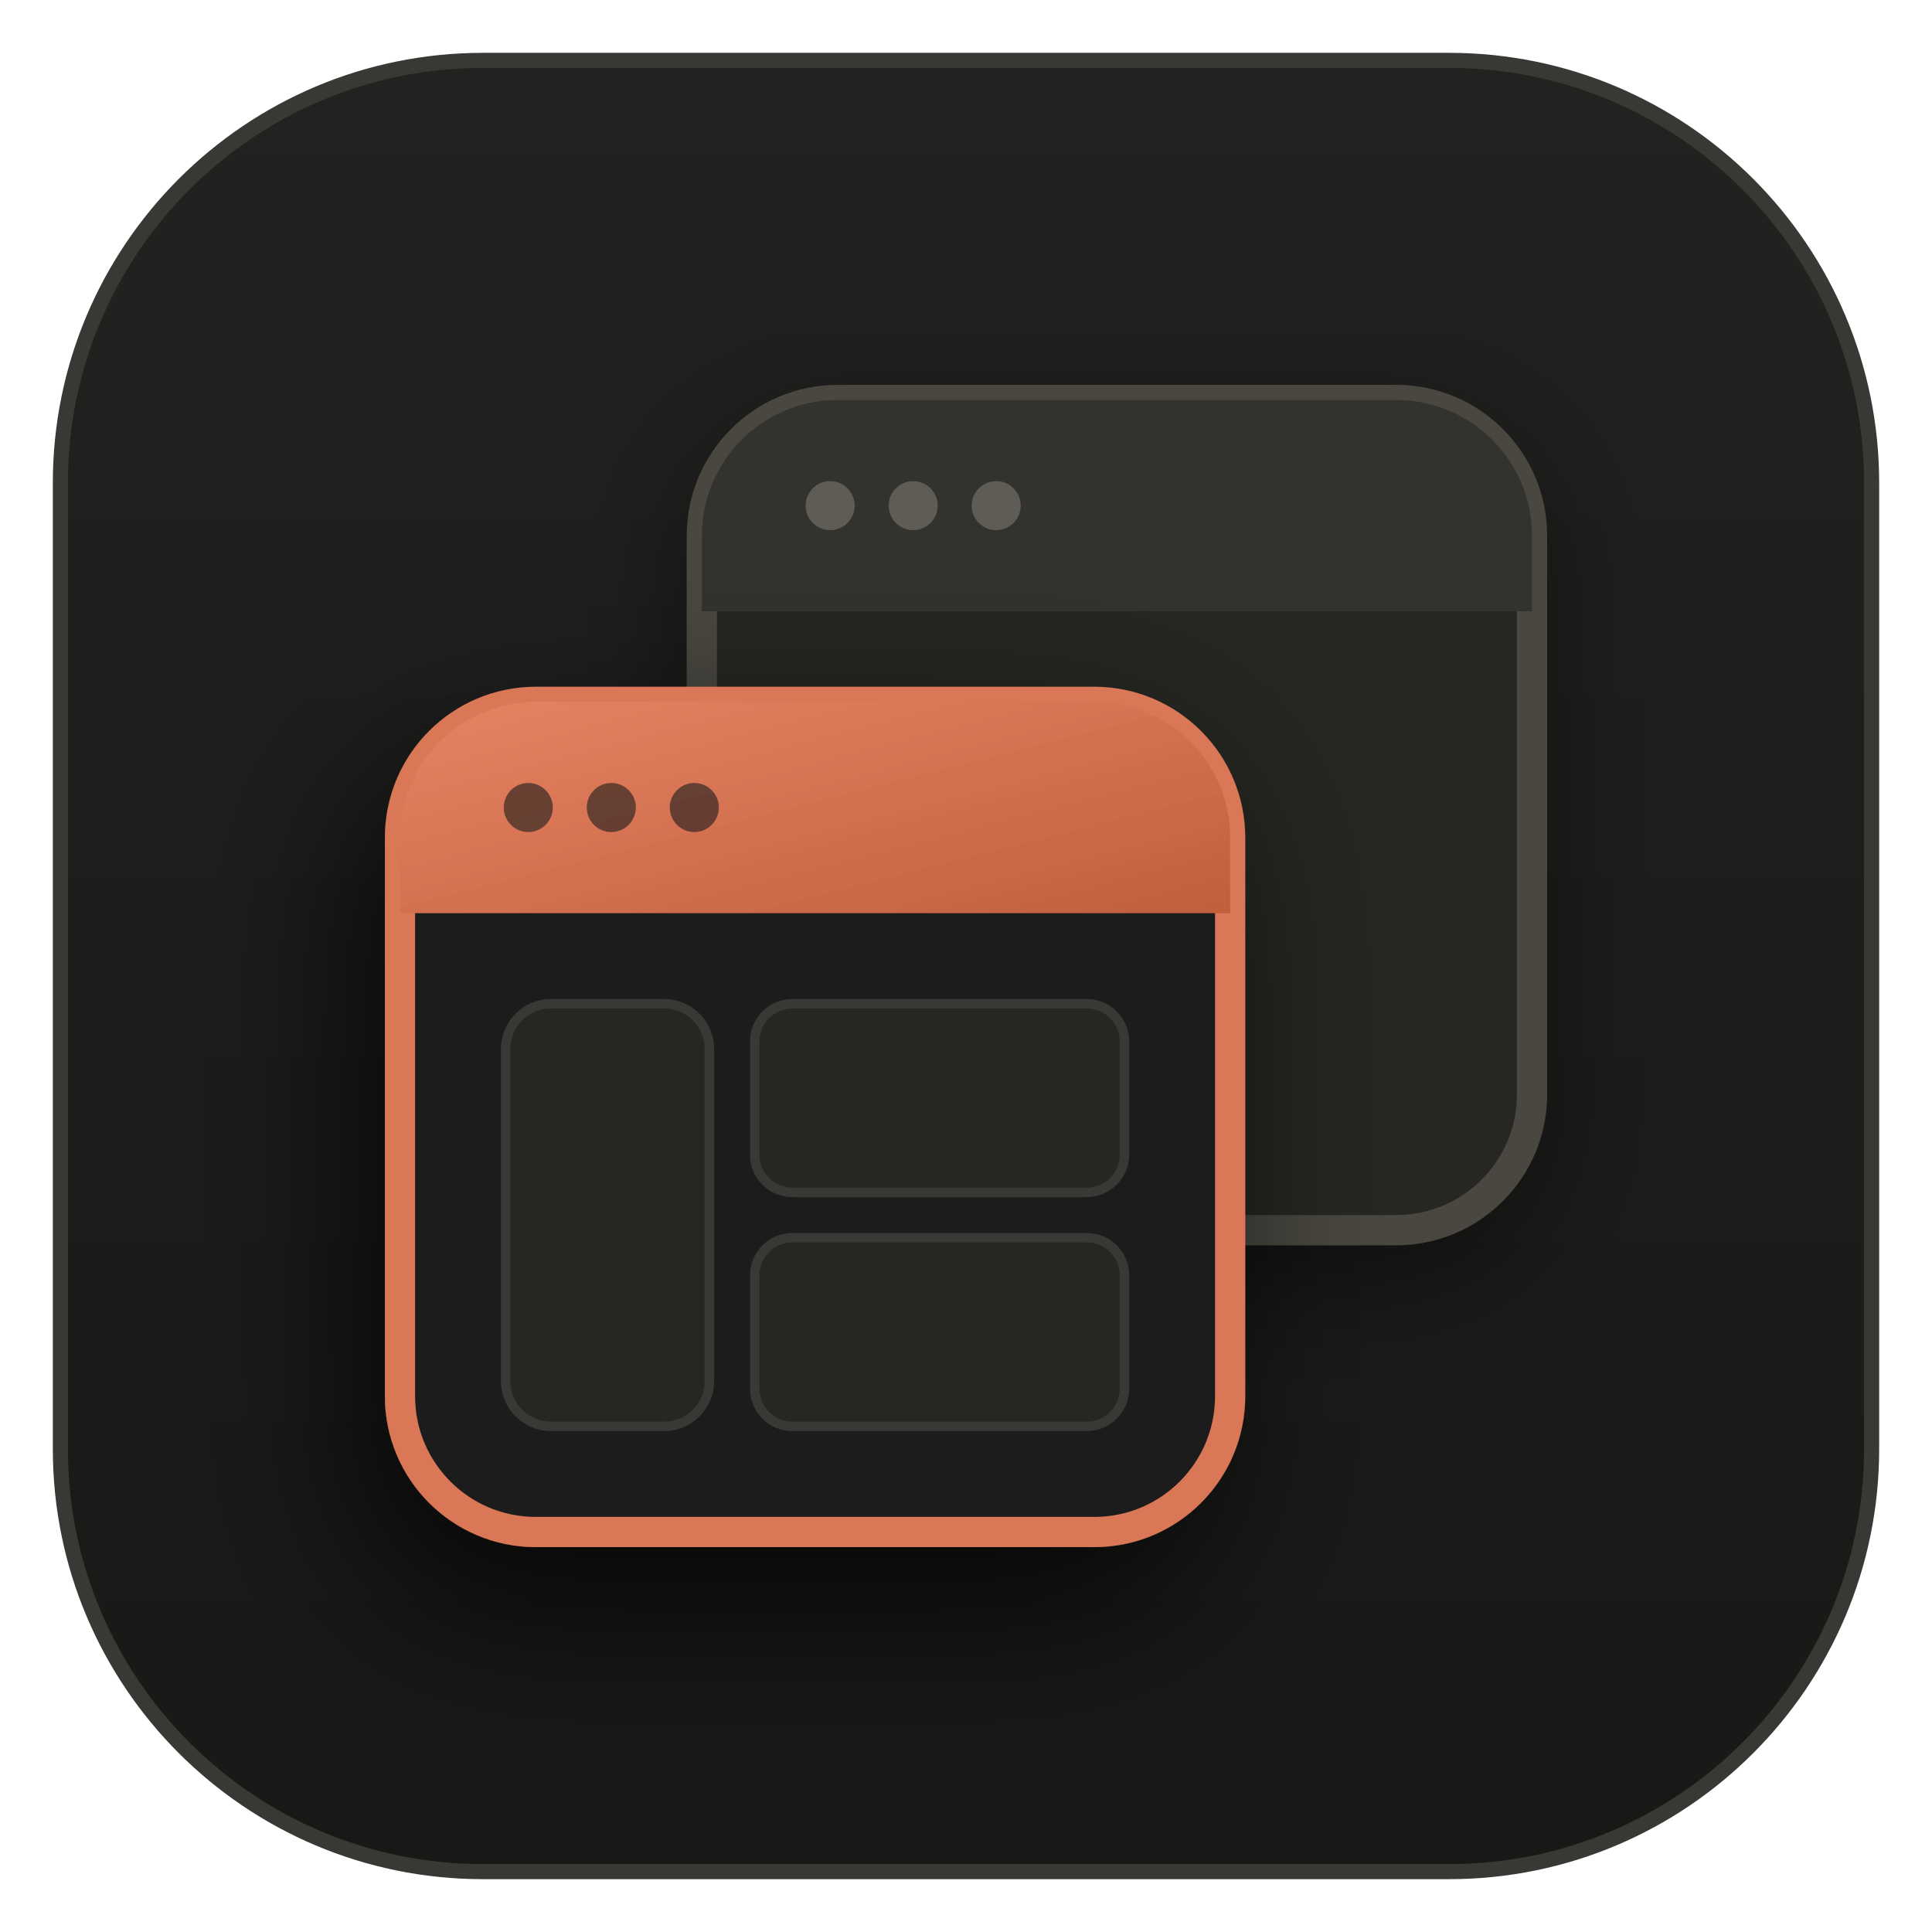
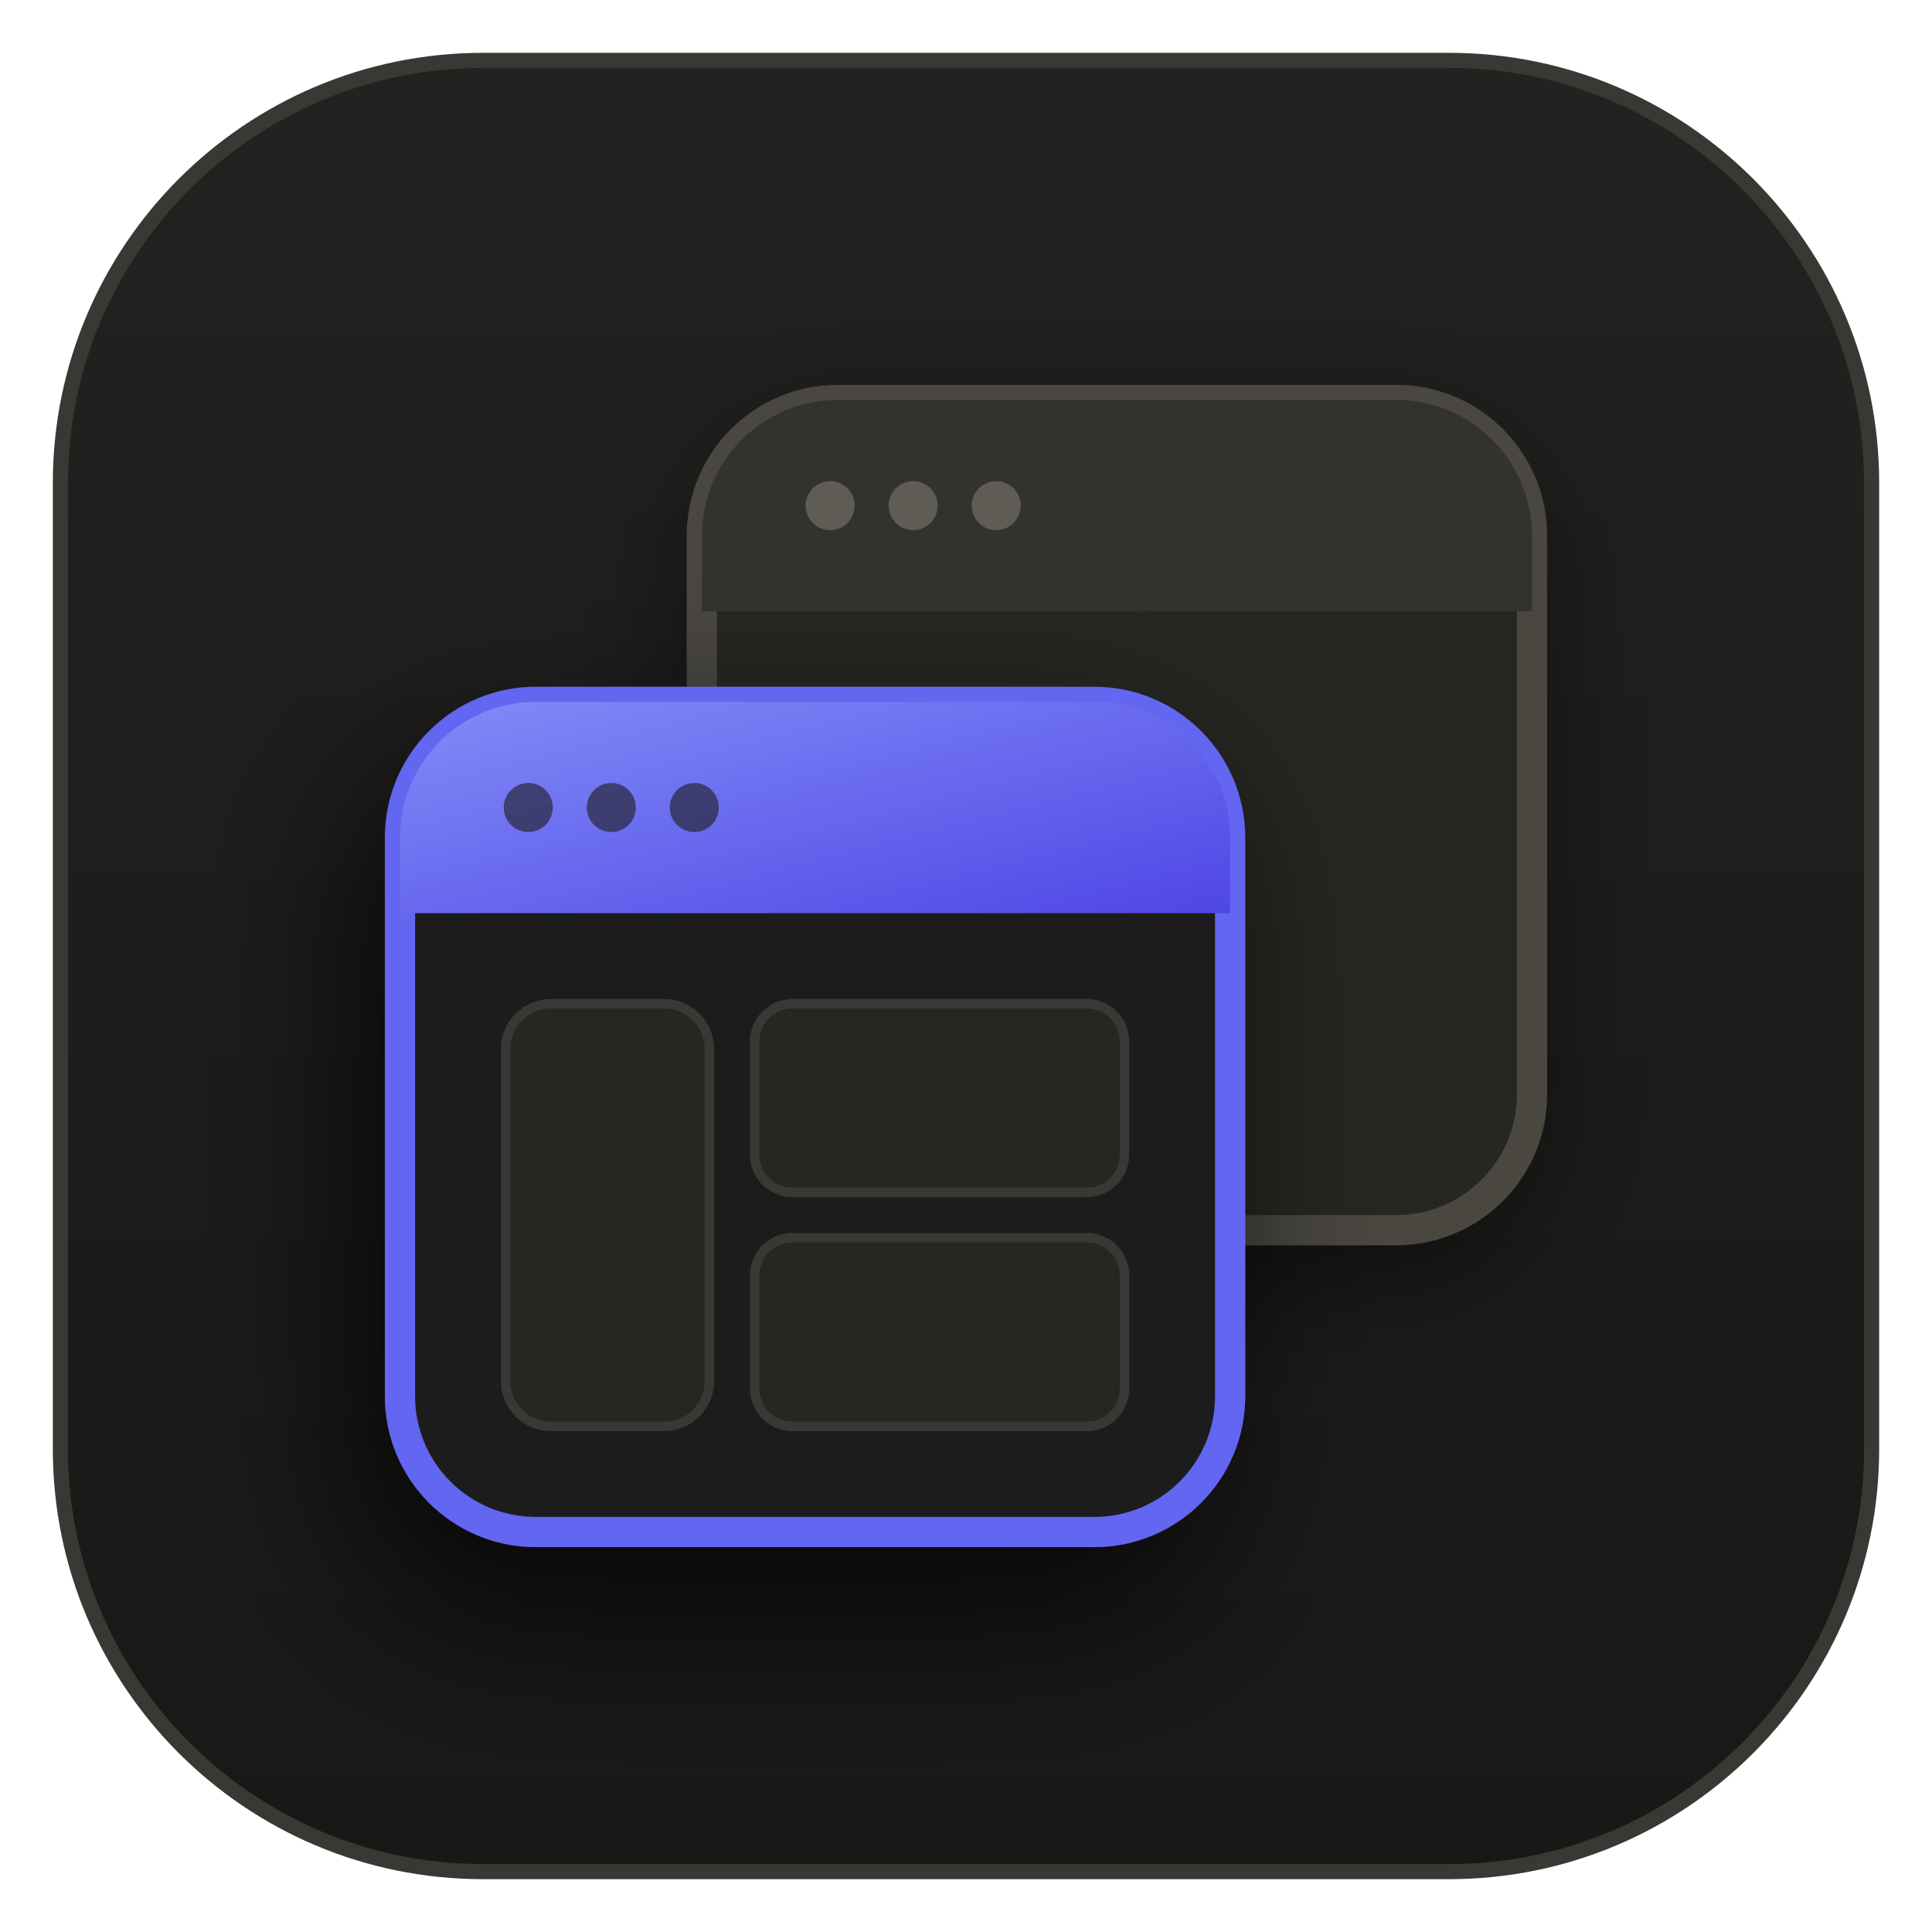
<svg xmlns="http://www.w3.org/2000/svg" viewBox="0 0 512 512" width="512" height="512">
  <defs>
    <linearGradient id="canvasGrad" x1="0" y1="0" x2="0" y2="1">
      <stop offset="0%" stop-color="#222220" />
      <stop offset="100%" stop-color="#181817" />
    </linearGradient>
-     <linearGradient id="coralGrad" x1="0" y1="0" x2="1" y2="1">
-       <stop offset="0%" stop-color="#e58364" />
-       <stop offset="100%" stop-color="#c15f3c" />
+     <linearGradient id="indigoGrad" x1="0" y1="0" x2="1" y2="1">
+       <stop offset="0%" stop-color="#818cf8" />
+       <stop offset="100%" stop-color="#4f46e5" />
    </linearGradient>
    <filter id="frontShadow" x="-30%" y="-30%" width="170%" height="170%">
      <feDropShadow dx="-8" dy="18" stdDeviation="22" flood-color="#000000" flood-opacity="0.75" />
    </filter>
    <filter id="backShadow" x="-30%" y="-30%" width="170%" height="170%">
      <feDropShadow dx="0" dy="10" stdDeviation="16" flood-color="#000000" flood-opacity="0.45" />
    </filter>
  </defs>
  <rect x="16" y="16" width="480" height="480" rx="112" fill="url(#canvasGrad)" stroke="#383834" stroke-width="4" />
  <g transform="translate(186, 106)" filter="url(#backShadow)">
    <rect x="0" y="0" width="220" height="220" rx="36" fill="#272623" stroke="#484741" stroke-width="8" />
    <path d="M 0,36 A 36,36 0 0,1 36,0 L 184,0 A 36,36 0 0,1 220,36 L 220,56 L 0,56 Z" fill="#33322d" />
    <circle cx="34" cy="28" r="6.5" fill="#5e5c54" />
    <circle cx="56" cy="28" r="6.5" fill="#5e5c54" />
    <circle cx="78" cy="28" r="6.5" fill="#5e5c54" />
  </g>
  <g transform="translate(106, 186)" filter="url(#frontShadow)">
-     <rect x="0" y="0" width="220" height="220" rx="36" fill="#1e1e1d" stroke="#d97757" stroke-width="8" />
-     <path d="M 0,36 A 36,36 0 0,1 36,0 L 184,0 A 36,36 0 0,1 220,36 L 220,56 L 0,56 Z" fill="url(#coralGrad)" />
+     <rect x="0" y="0" width="220" height="220" rx="36" fill="#1e1e1d" stroke="#6366f1" stroke-width="8" />
+     <path d="M 0,36 A 36,36 0 0,1 36,0 L 184,0 A 36,36 0 0,1 220,36 L 220,56 L 0,56 Z" fill="url(#indigoGrad)" />
    <circle cx="34" cy="28" r="6.5" fill="#1b1b1a" opacity="0.6" />
    <circle cx="56" cy="28" r="6.5" fill="#1b1b1a" opacity="0.6" />
    <circle cx="78" cy="28" r="6.5" fill="#1b1b1a" opacity="0.6" />
    <rect x="28" y="80" width="54" height="112" rx="12" fill="#282724" stroke="#383834" stroke-width="2.5" />
    <rect x="94" y="80" width="98" height="50" rx="10" fill="#282724" stroke="#383834" stroke-width="2.5" />
    <rect x="94" y="142" width="98" height="50" rx="10" fill="#282724" stroke="#383834" stroke-width="2.5" />
  </g>
</svg>
